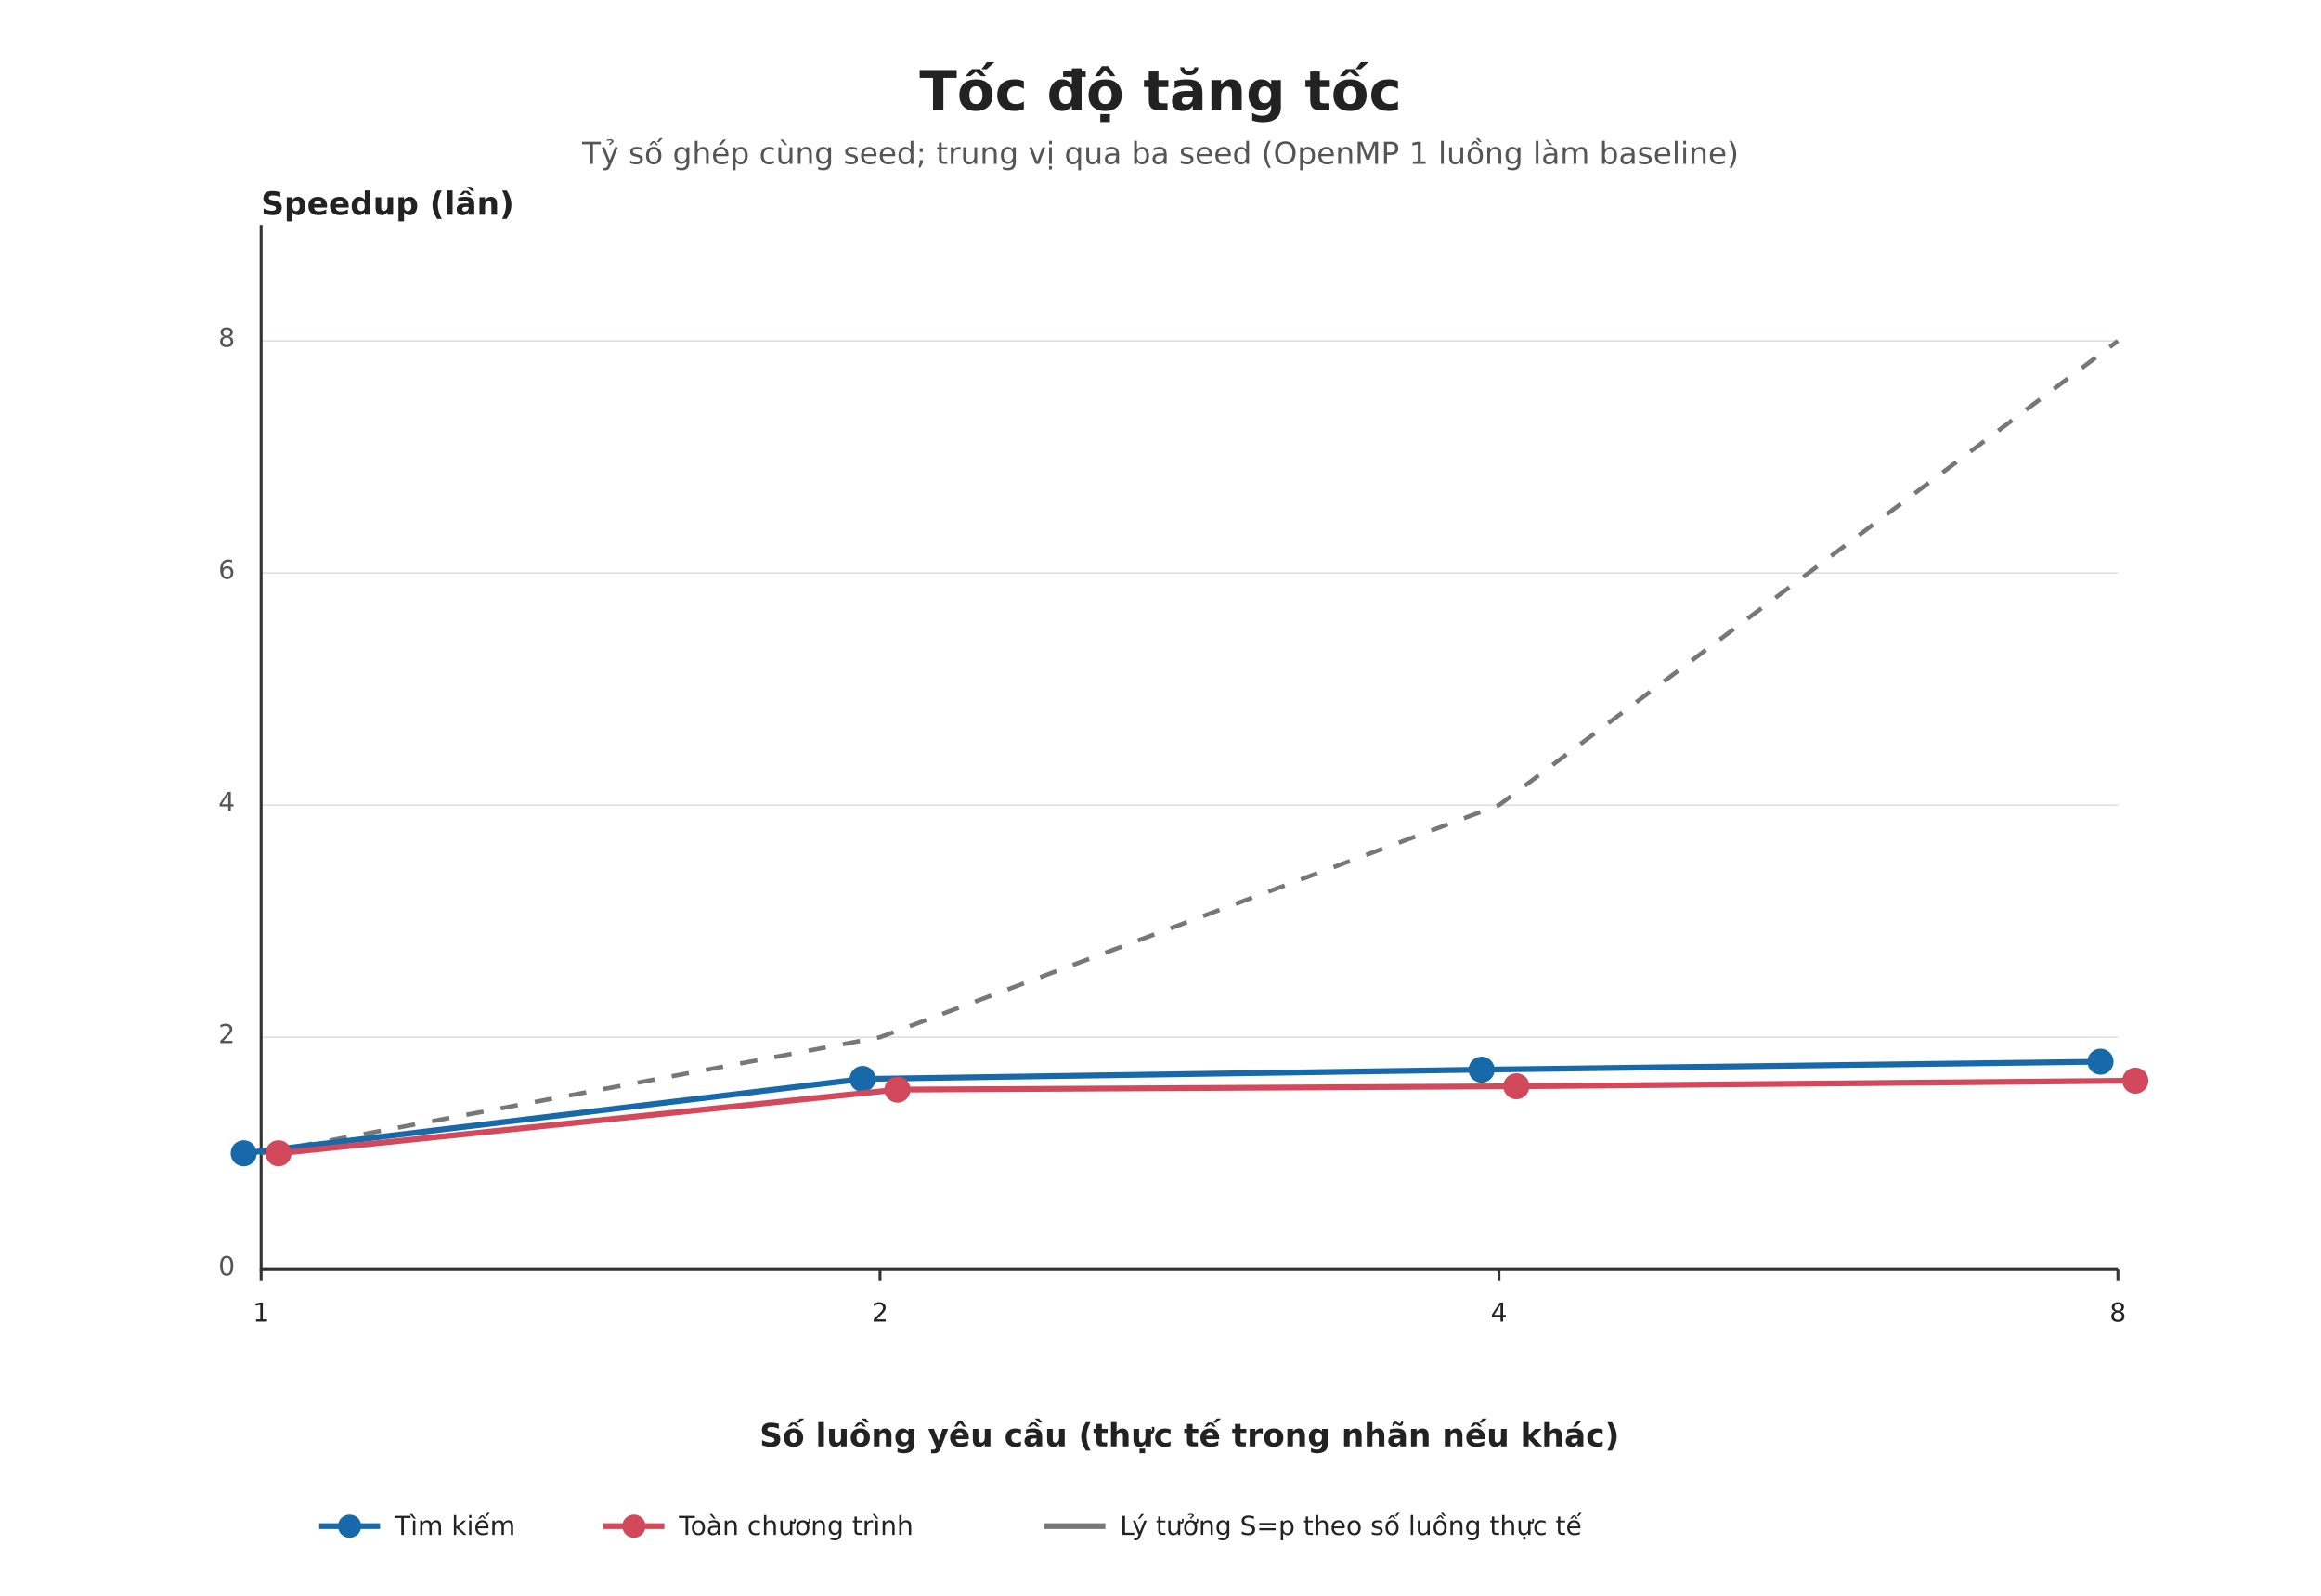
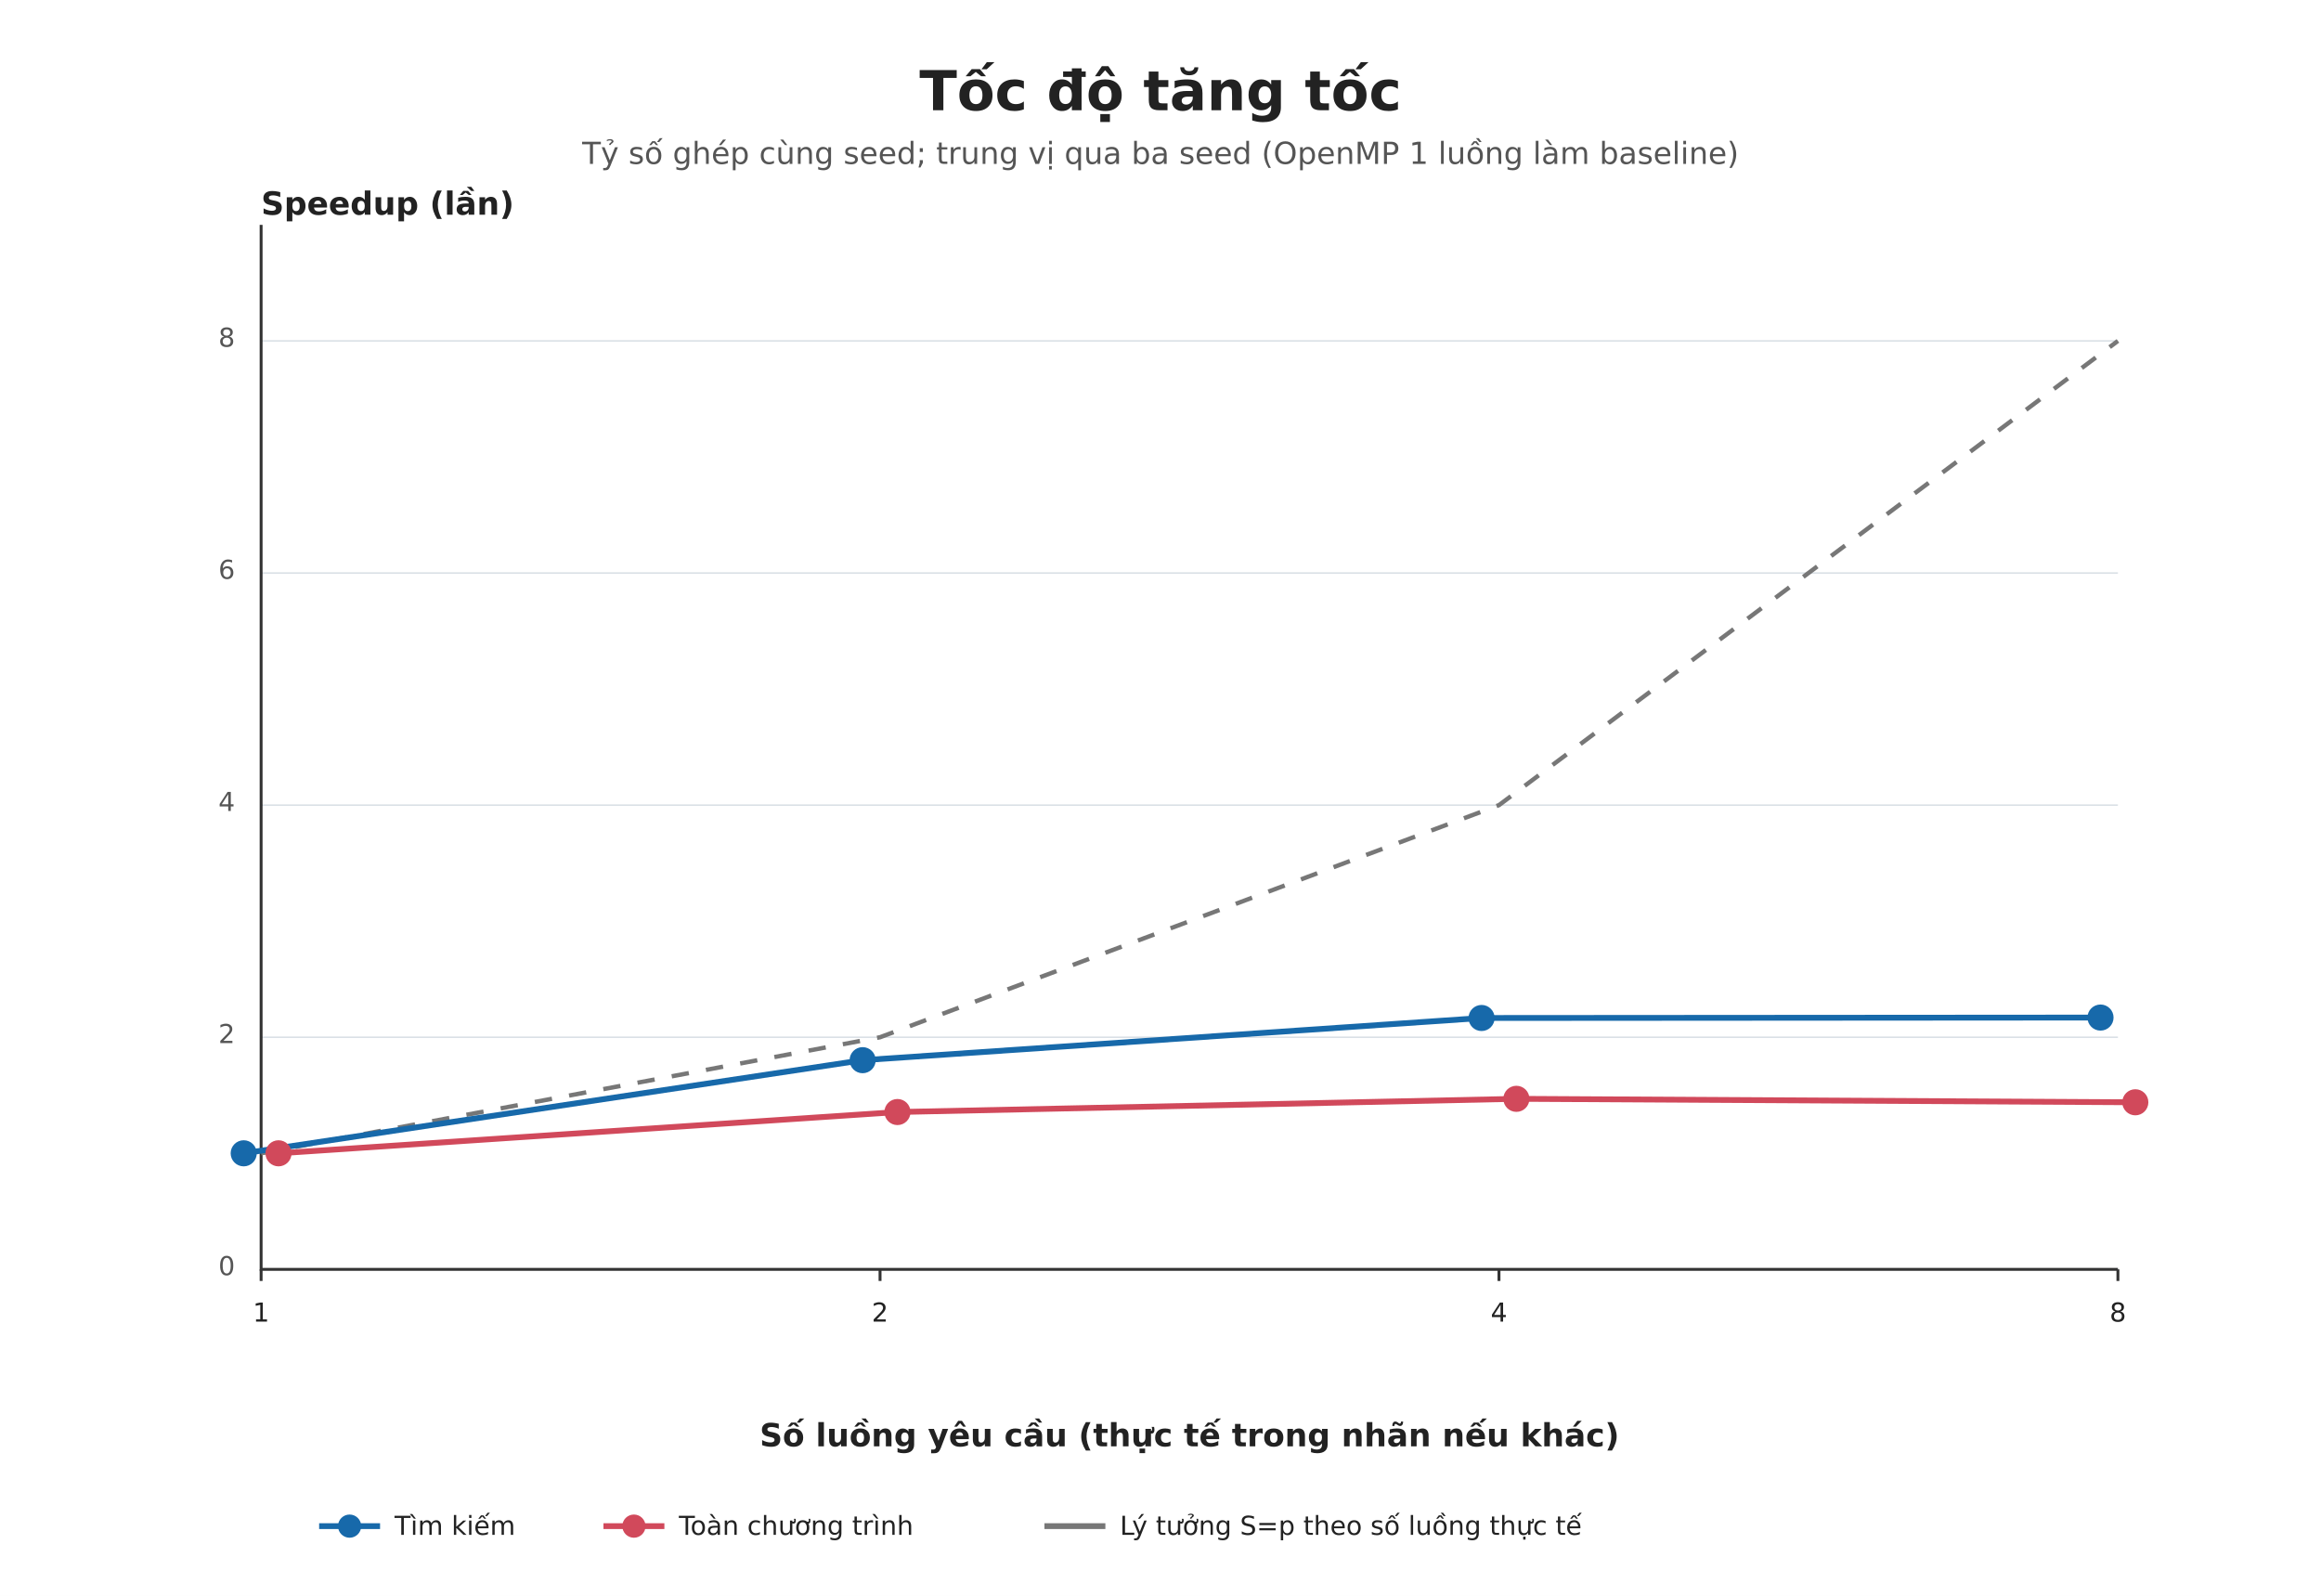
<svg xmlns="http://www.w3.org/2000/svg" width="1600" height="1100" viewBox="0 0 1600 1100">
  <rect width="100%" height="100%" fill="white" />
  <text x="-500" y="-490" text-anchor="start" font-family="DejaVu Sans, sans-serif" font-size="10" font-weight="400" fill="#222222">openmp benchmark</text>
  <rect x="0" y="0" width="1600" height="1100" fill="#ffffff" stroke="none" stroke-width="1" />
  <text x="800.0" y="76" text-anchor="middle" font-family="DejaVu Sans, sans-serif" font-size="38" font-weight="700" fill="#222222">Tốc độ tăng tốc</text>
  <text x="800.0" y="113" text-anchor="middle" font-family="DejaVu Sans, sans-serif" font-size="21" font-weight="400" fill="#555555">Tỷ số ghép cùng seed; trung vị qua ba seed (OpenMP 1 luồng làm baseline)</text>
  <text x="180" y="148" text-anchor="start" font-family="DejaVu Sans, sans-serif" font-size="22" font-weight="700" fill="#222222">Speedup (lần)</text>
  <text x="820.0" y="997" text-anchor="middle" font-family="DejaVu Sans, sans-serif" font-size="22" font-weight="700" fill="#222222">Số luồng yêu cầu (thực tế trong nhãn nếu khác)</text>
  <polyline points="180,875.0 1460,875.0" fill="none" stroke="#d9dfe5" stroke-width="1" />
  <text x="162" y="879.0" text-anchor="end" font-family="DejaVu Sans, sans-serif" font-size="18" font-weight="400" fill="#555555">0</text>
  <polyline points="180,715.0 1460,715.0" fill="none" stroke="#d9dfe5" stroke-width="1" />
  <text x="162" y="719.0" text-anchor="end" font-family="DejaVu Sans, sans-serif" font-size="18" font-weight="400" fill="#555555">2</text>
  <polyline points="180,555.0 1460,555.0" fill="none" stroke="#d9dfe5" stroke-width="1" />
  <text x="162" y="559.0" text-anchor="end" font-family="DejaVu Sans, sans-serif" font-size="18" font-weight="400" fill="#555555">4</text>
  <polyline points="180,395.0 1460,395.0" fill="none" stroke="#d9dfe5" stroke-width="1" />
  <text x="162" y="399.0" text-anchor="end" font-family="DejaVu Sans, sans-serif" font-size="18" font-weight="400" fill="#555555">6</text>
  <polyline points="180,235.0 1460,235.0" fill="none" stroke="#d9dfe5" stroke-width="1" />
  <text x="162" y="239.0" text-anchor="end" font-family="DejaVu Sans, sans-serif" font-size="18" font-weight="400" fill="#555555">8</text>
  <polyline points="180,155 180,875 1460,875" fill="none" stroke="#333333" stroke-width="2" />
  <polyline points="180.0,875 180.0,883" fill="none" stroke="#333333" stroke-width="2" />
  <text x="180.0" y="911" text-anchor="middle" font-family="DejaVu Sans, sans-serif" font-size="18" font-weight="400" fill="#222222">1</text>
  <polyline points="606.667,875 606.667,883" fill="none" stroke="#333333" stroke-width="2" />
  <text x="606.667" y="911" text-anchor="middle" font-family="DejaVu Sans, sans-serif" font-size="18" font-weight="400" fill="#222222">2</text>
  <polyline points="1033.333,875 1033.333,883" fill="none" stroke="#333333" stroke-width="2" />
  <text x="1033.333" y="911" text-anchor="middle" font-family="DejaVu Sans, sans-serif" font-size="18" font-weight="400" fill="#222222">4</text>
  <polyline points="1460.0,875 1460.0,883" fill="none" stroke="#333333" stroke-width="2" />
  <text x="1460.0" y="911" text-anchor="middle" font-family="DejaVu Sans, sans-serif" font-size="18" font-weight="400" fill="#222222">8</text>
  <polyline points="180.0,795.0 606.667,715.0 1033.333,555.0 1460.0,235.0" fill="none" stroke="#777777" stroke-width="3" stroke-dasharray="12 12" />
-   <polyline points="168.0,795.0 594.667,743.747 1021.333,737.342 1448.0,731.853" fill="none" stroke="#1769aa" stroke-width="4" />
+   <polyline points="168.0,795.0 594.667,730.804 1021.333,701.723 1448.0,701.43" fill="none" stroke="#1769aa" stroke-width="4" />
  <circle cx="168.0" cy="795.0" r="8" fill="#1769aa" stroke="#1769aa" stroke-width="2" />
-   <circle cx="594.667" cy="743.747" r="8" fill="#1769aa" stroke="#1769aa" stroke-width="2" />
-   <circle cx="1021.333" cy="737.342" r="8" fill="#1769aa" stroke="#1769aa" stroke-width="2" />
-   <circle cx="1448.0" cy="731.853" r="8" fill="#1769aa" stroke="#1769aa" stroke-width="2" />
-   <polyline points="192.0,795.0 618.667,751.132 1045.333,748.81 1472.0,744.949" fill="none" stroke="#d1495b" stroke-width="4" />
+   <circle cx="594.667" cy="730.804" r="8" fill="#1769aa" stroke="#1769aa" stroke-width="2" />
+   <circle cx="1021.333" cy="701.723" r="8" fill="#1769aa" stroke="#1769aa" stroke-width="2" />
+   <circle cx="1448.0" cy="701.43" r="8" fill="#1769aa" stroke="#1769aa" stroke-width="2" />
+   <polyline points="192.0,795.0 618.667,766.549 1045.333,757.445 1472.0,759.832" fill="none" stroke="#d1495b" stroke-width="4" />
  <circle cx="192.0" cy="795.0" r="8" fill="#d1495b" stroke="#d1495b" stroke-width="2" />
-   <circle cx="618.667" cy="751.132" r="8" fill="#d1495b" stroke="#d1495b" stroke-width="2" />
-   <circle cx="1045.333" cy="748.81" r="8" fill="#d1495b" stroke="#d1495b" stroke-width="2" />
-   <circle cx="1472.0" cy="744.949" r="8" fill="#d1495b" stroke="#d1495b" stroke-width="2" />
+   <circle cx="618.667" cy="766.549" r="8" fill="#d1495b" stroke="#d1495b" stroke-width="2" />
+   <circle cx="1045.333" cy="757.445" r="8" fill="#d1495b" stroke="#d1495b" stroke-width="2" />
+   <circle cx="1472.0" cy="759.832" r="8" fill="#d1495b" stroke="#d1495b" stroke-width="2" />
  <polyline points="220,1052 262,1052" fill="none" stroke="#1769aa" stroke-width="4" />
  <circle cx="241" cy="1052" r="7" fill="#1769aa" stroke="#1769aa" stroke-width="2" />
  <text x="272" y="1058" text-anchor="start" font-family="DejaVu Sans, sans-serif" font-size="18" font-weight="400" fill="#222222">Tìm kiếm</text>
  <polyline points="416,1052 458,1052" fill="none" stroke="#d1495b" stroke-width="4" />
  <circle cx="437" cy="1052" r="7" fill="#d1495b" stroke="#d1495b" stroke-width="2" />
  <text x="468" y="1058" text-anchor="start" font-family="DejaVu Sans, sans-serif" font-size="18" font-weight="400" fill="#222222">Toàn chương trình</text>
  <polyline points="720,1052 762,1052" fill="none" stroke="#777777" stroke-width="4" />
  <text x="772" y="1058" text-anchor="start" font-family="DejaVu Sans, sans-serif" font-size="18" font-weight="400" fill="#222222">Lý tưởng S=p theo số luồng thực tế</text>
</svg>
